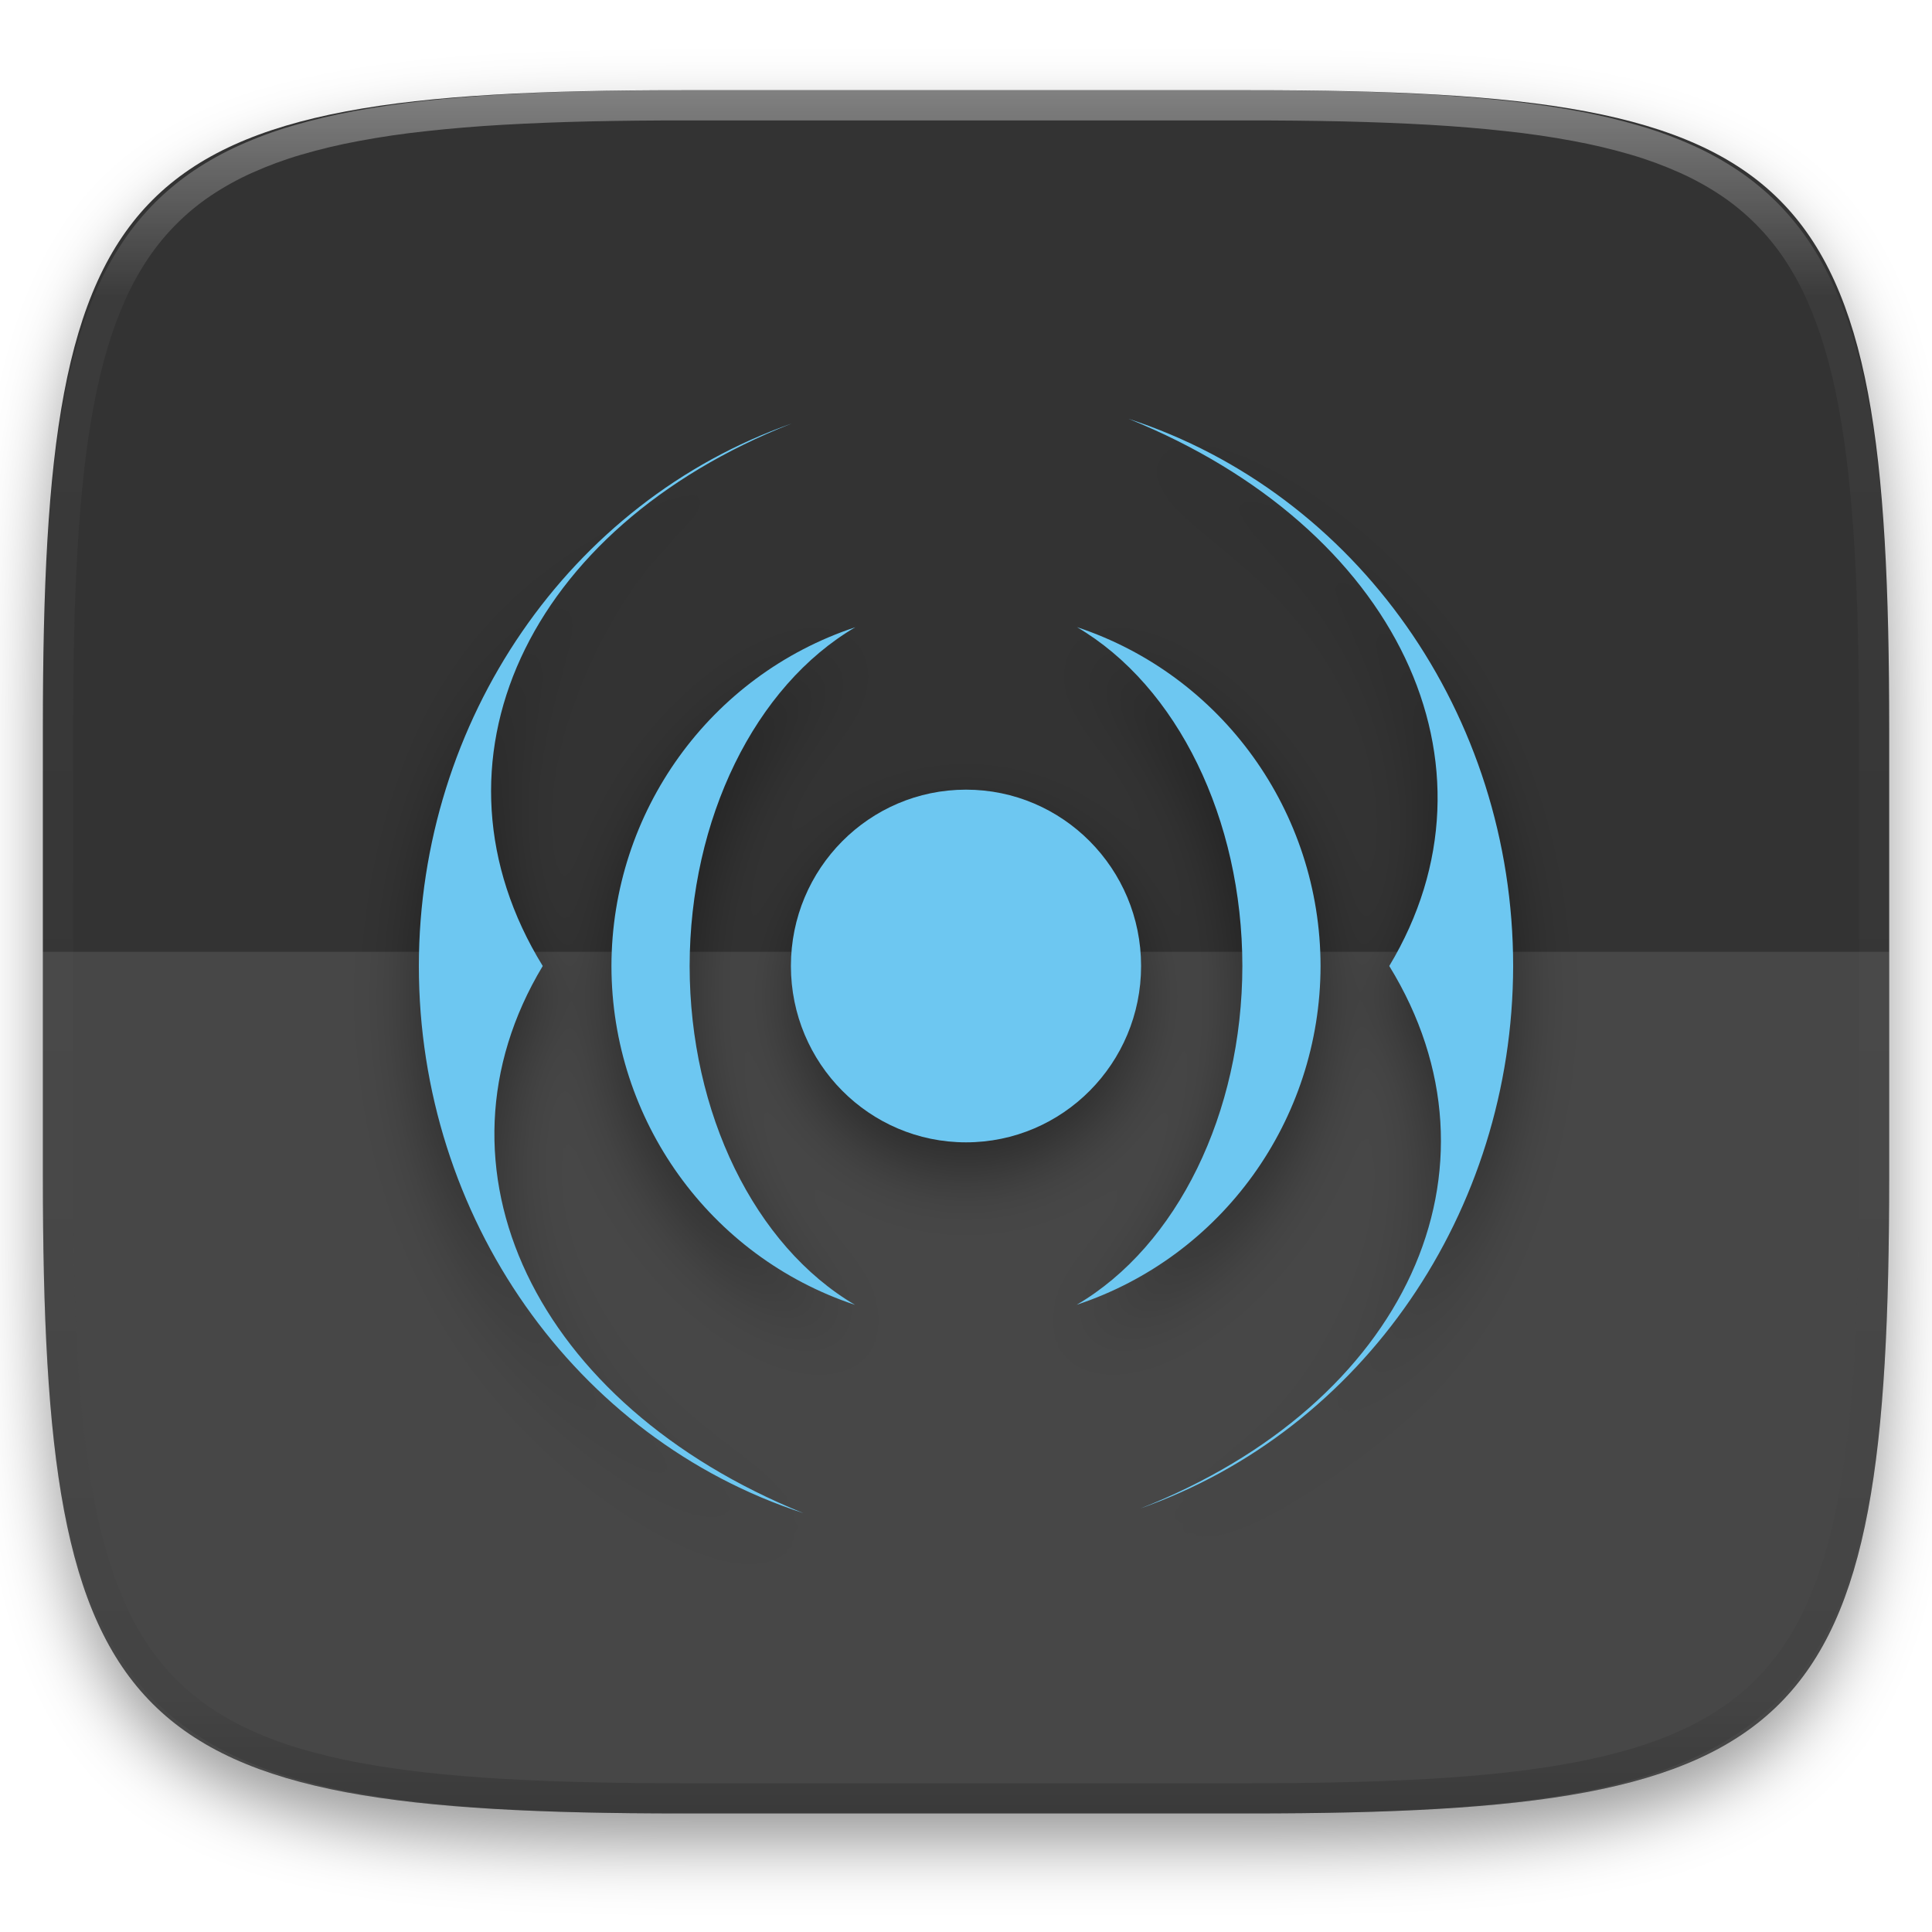
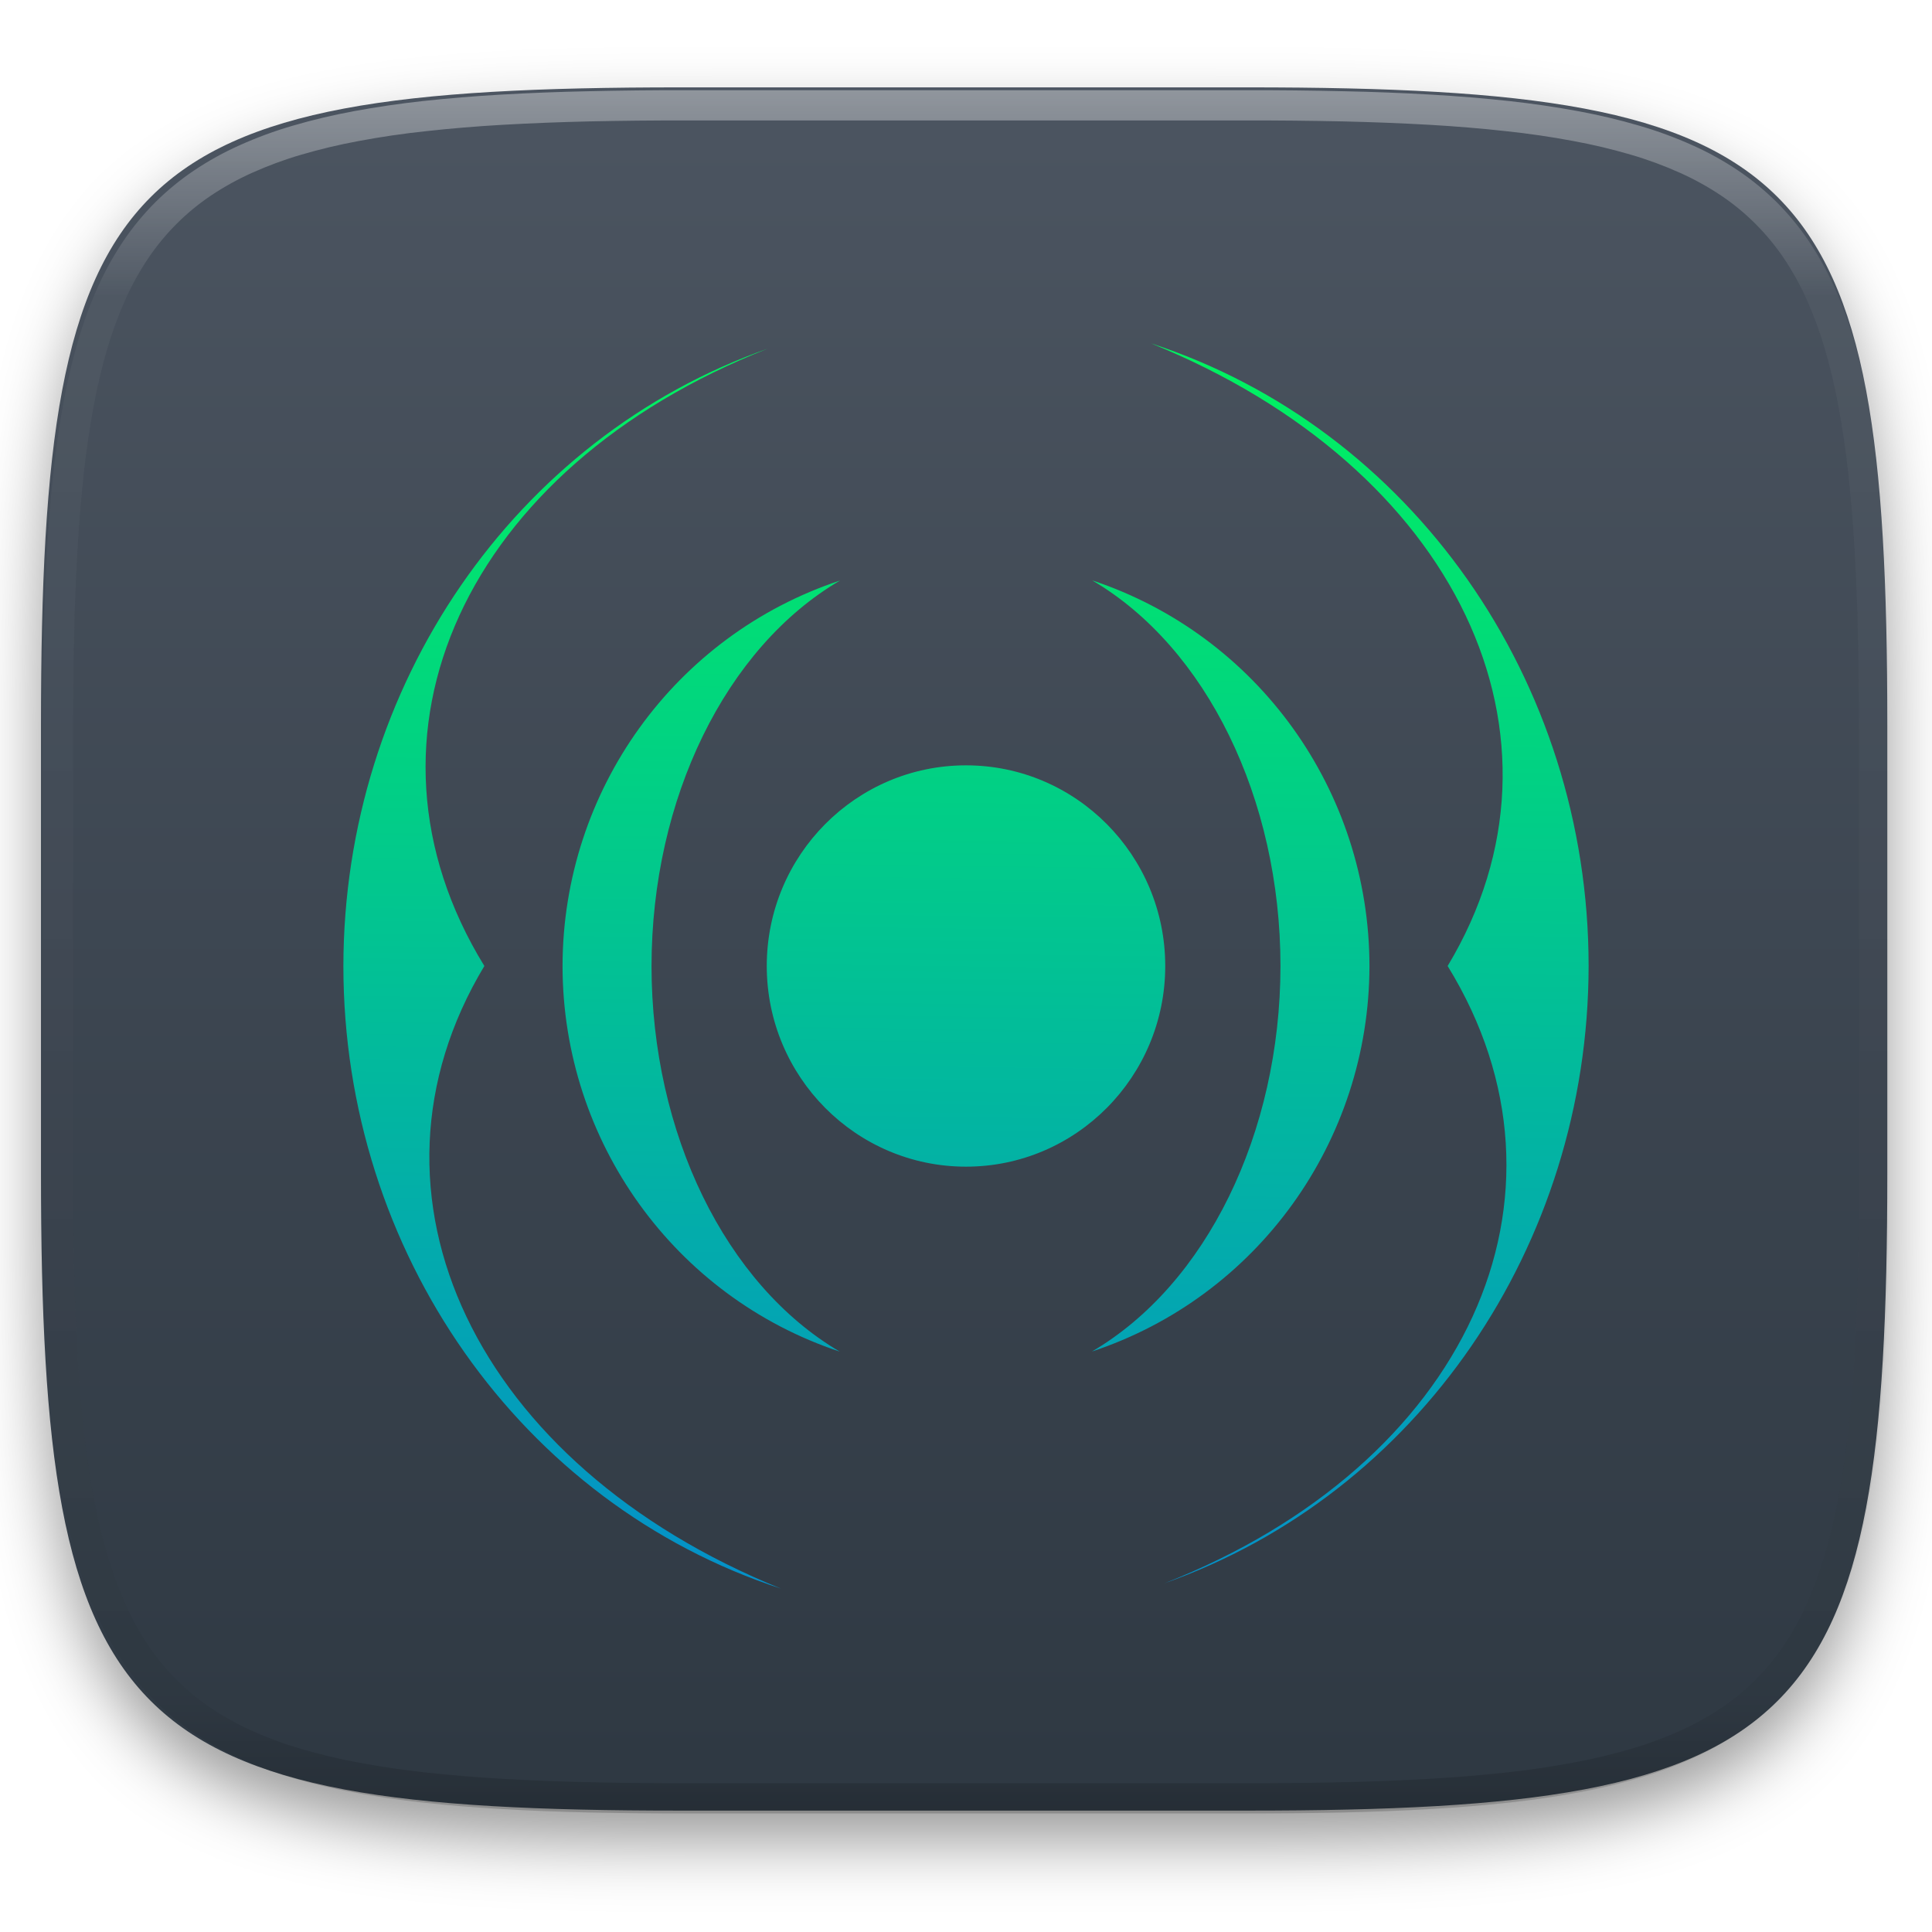
<svg xmlns="http://www.w3.org/2000/svg" style="isolation:isolate" viewBox="0 0 256 256" width="256" height="256">
  <defs>
-     <filter id="SQ6jnASsogUlqM65i5BRK2Ph0NQsAxHD" x="-200%" y="-200%" width="400%" height="400%" filterUnits="objectBoundingBox" color-interpolation-filters="sRGB">
+     <filter id="hDgSGbiqYSmU1DaKobXXa40wBBPcAi3p" x="-200%" y="-200%" width="400%" height="400%" filterUnits="objectBoundingBox" color-interpolation-filters="sRGB">
      <feGaussianBlur in="SourceGraphic" stdDeviation="4.294" />
      <feOffset dx="0" dy="4" result="pf_100_offsetBlur" />
      <feFlood flood-color="#000000" flood-opacity="0.4" />
      <feComposite in2="pf_100_offsetBlur" operator="in" result="pf_100_dropShadow" />
      <feBlend in="SourceGraphic" in2="pf_100_dropShadow" mode="normal" />
    </filter>
  </defs>
-   <g filter="url(#SQ6jnASsogUlqM65i5BRK2Ph0NQsAxHD)">
-     <path d=" M 165.689 11.95 C 239.745 11.95 250.328 22.507 250.328 96.494 L 250.328 155.745 C 250.328 229.731 239.745 240.288 165.689 240.288 L 90.319 240.288 C 16.264 240.288 5.68 229.731 5.68 155.745 L 5.68 96.494 C 5.68 22.507 16.264 11.95 90.319 11.95 L 165.689 11.95 L 165.689 11.95 Z " id="Path" fill="rgb(51,51,51)" />
+   <g filter="url(#hDgSGbiqYSmU1DaKobXXa40wBBPcAi3p)">
+     <linearGradient id="_lgradient_121" x1="0" y1="0" x2="-1.8369701987210297e-16" y2="1" gradientTransform="matrix(244.648,0,0,228.338,5.43,11.577)" gradientUnits="userSpaceOnUse">
+       <stop offset="0%" stop-opacity="1" style="stop-color:rgb(76,85,97)" />
+       <stop offset="100%" stop-opacity="1" style="stop-color:rgb(46,56,66)" />
+     </linearGradient>
+     <path d=" M 165.439 11.577 C 239.495 11.577 250.078 22.134 250.078 96.12 L 250.078 155.371 C 250.078 229.358 239.495 239.915 165.439 239.915 L 90.069 239.915 C 16.014 239.915 5.43 229.358 5.43 155.371 L 5.43 96.12 C 5.43 22.134 16.014 11.577 90.069 11.577 L 165.439 11.577 Z " id="shape" fill="url(#_lgradient_121)" />
  </g>
-   <g opacity="0.1">
-     <path d=" M 5.676 126.116 L 5.676 155.742 C 5.676 229.728 16.26 240.285 90.315 240.285 L 165.685 240.285 C 239.74 240.285 250.324 229.728 250.324 155.742 L 250.324 126.116 L 5.676 126.116 L 5.676 126.116 Z " id="Path" fill="rgb(255,255,255)" />
-   </g>
-   <g id="Group" filter="url(#9EM7i6yO3yuplnih7CK5BeNcfF8oC2l4)">
-     <ellipse vector-effect="non-scaling-stroke" cx="128" cy="128" rx="23.2" ry="23.366" id="Ellipse" fill="rgb(109,199,241)" />
-     <path d=" M 142.702 83.099 C 156.01 90.914 164.61 108.534 164.619 128.002 C 164.6 147.476 155.985 165.09 142.667 172.89 C 161.926 166.516 174.953 148.419 174.98 128.002 C 174.964 107.588 161.952 89.487 142.702 83.099 L 142.702 83.099 Z  M 113.333 83.113 C 94.074 89.487 81.047 107.584 81.02 128.002 C 81.037 148.413 94.047 166.513 113.295 172.901 C 99.989 165.085 91.39 147.468 91.381 128.002 C 91.4 108.528 100.015 90.912 113.333 83.113 L 113.333 83.113 Z " id="Compound Path" fill="rgb(109,199,241)" />
-     <path d=" M 149.551 55.5 C 185.131 69.91 200.112 101.361 184.084 127.999 C 200.605 154.863 186.308 186.022 151.103 199.882 C 180.585 189.5 200.46 160.578 200.5 127.999 C 200.497 94.757 179.853 65.381 149.551 55.5 L 149.551 55.5 Z  M 104.895 56.12 C 75.415 66.501 55.541 95.422 55.5 127.999 C 55.503 161.243 76.149 190.62 106.453 200.5 C 70.87 186.091 55.888 154.639 71.916 127.999 C 55.397 101.137 69.692 69.979 104.895 56.12 L 104.895 56.12 Z " id="Compound Path" fill="rgb(109,199,241)" />
-   </g>
-   <defs>
-     <filter id="9EM7i6yO3yuplnih7CK5BeNcfF8oC2l4" x="-200%" y="-200%" width="400%" height="400%" filterUnits="objectBoundingBox" color-interpolation-filters="sRGB">
-       <feGaussianBlur in="SourceGraphic" stdDeviation="4.294" />
-       <feOffset dx="0" dy="4" result="pf_100_offsetBlur" />
-       <feFlood flood-color="#000000" flood-opacity="0.4" />
-       <feComposite in2="pf_100_offsetBlur" operator="in" result="pf_100_dropShadow" />
-       <feBlend in="SourceGraphic" in2="pf_100_dropShadow" mode="normal" />
-     </filter>
-   </defs>
  <g opacity="0.4">
-     <linearGradient id="_lgradient_297" x1="0.517" y1="0" x2="0.517" y2="1" gradientTransform="matrix(244.65,0,0,228.34,5.68,11.95)" gradientUnits="userSpaceOnUse">
+     <linearGradient id="_lgradient_122" x1="0.517" y1="0" x2="0.517" y2="1" gradientTransform="matrix(244.65,0,0,228.34,5.68,11.95)" gradientUnits="userSpaceOnUse">
      <stop offset="0%" stop-opacity="1" style="stop-color:rgb(255,255,255)" />
      <stop offset="12.5%" stop-opacity="0.098" style="stop-color:rgb(255,255,255)" />
      <stop offset="92.5%" stop-opacity="0.098" style="stop-color:rgb(0,0,0)" />
      <stop offset="100%" stop-opacity="0.498" style="stop-color:rgb(0,0,0)" />
    </linearGradient>
-     <path d=" M 165.068 11.951 C 169.396 11.941 173.724 11.991 178.052 12.089 C 181.927 12.167 185.803 12.315 189.678 12.541 C 193.131 12.737 196.583 13.022 200.026 13.395 C 203.085 13.73 206.144 14.181 209.174 14.741 C 211.889 15.243 214.574 15.881 217.22 16.657 C 219.62 17.355 221.971 18.219 224.243 19.241 C 226.358 20.184 228.384 21.304 230.302 22.591 C 232.142 23.829 233.863 25.244 235.437 26.806 C 237.001 28.378 238.417 30.088 239.656 31.925 C 240.945 33.841 242.066 35.865 243.02 37.967 C 244.043 40.247 244.909 42.585 245.617 44.972 C 246.394 47.615 247.034 50.297 247.535 53.009 C 248.096 56.035 248.548 59.081 248.883 62.136 C 249.257 65.575 249.542 69.014 249.739 72.462 C 249.965 76.323 250.112 80.194 250.201 84.055 C 250.289 88.378 250.339 92.701 250.329 97.014 L 250.329 155.226 C 250.339 159.549 250.289 163.862 250.201 168.185 C 250.112 172.056 249.965 175.917 249.739 179.778 C 249.542 183.226 249.257 186.675 248.883 190.104 C 248.548 193.159 248.096 196.215 247.535 199.241 C 247.034 201.943 246.394 204.625 245.617 207.268 C 244.909 209.655 244.043 212.003 243.02 214.273 C 242.066 216.385 240.945 218.399 239.656 220.315 C 238.417 222.152 237.001 223.872 235.437 225.434 C 233.863 226.996 232.142 228.411 230.302 229.649 C 228.384 230.936 226.358 232.056 224.243 232.999 C 221.971 234.021 219.62 234.885 217.22 235.593 C 214.574 236.369 211.889 237.007 209.174 237.499 C 206.144 238.068 203.085 238.51 200.026 238.845 C 196.583 239.218 193.131 239.503 189.678 239.699 C 185.803 239.925 181.927 240.073 178.052 240.161 C 173.724 240.249 169.396 240.299 165.068 240.289 L 90.942 240.289 C 86.614 240.299 82.286 240.249 77.958 240.161 C 74.083 240.073 70.207 239.925 66.332 239.699 C 62.879 239.503 59.427 239.218 55.984 238.845 C 52.925 238.51 49.866 238.068 46.836 237.499 C 44.121 237.007 41.436 236.369 38.79 235.593 C 36.39 234.885 34.039 234.021 31.767 232.999 C 29.652 232.056 27.626 230.936 25.708 229.649 C 23.868 228.411 22.147 226.996 20.573 225.434 C 19.009 223.872 17.593 222.152 16.354 220.315 C 15.065 218.399 13.944 216.385 12.99 214.273 C 11.967 212.003 11.101 209.655 10.393 207.268 C 9.616 204.625 8.976 201.943 8.475 199.241 C 7.914 196.215 7.462 193.159 7.127 190.104 C 6.753 186.675 6.468 183.226 6.271 179.778 C 6.045 175.917 5.898 172.056 5.809 168.185 C 5.721 163.862 5.671 159.549 5.681 155.226 L 5.681 97.014 C 5.671 92.701 5.721 88.378 5.809 84.055 C 5.898 80.194 6.045 76.323 6.271 72.462 C 6.468 69.014 6.753 65.575 7.127 62.136 C 7.462 59.081 7.914 56.035 8.475 53.009 C 8.976 50.297 9.616 47.615 10.393 44.972 C 11.101 42.585 11.967 40.247 12.99 37.967 C 13.944 35.865 15.065 33.841 16.354 31.925 C 17.593 30.088 19.009 28.378 20.573 26.806 C 22.147 25.244 23.868 23.829 25.708 22.591 C 27.626 21.304 29.652 20.184 31.767 19.241 C 34.039 18.219 36.39 17.355 38.79 16.657 C 41.436 15.881 44.121 15.243 46.836 14.741 C 49.866 14.181 52.925 13.73 55.984 13.395 C 59.427 13.022 62.879 12.737 66.332 12.541 C 70.207 12.315 74.083 12.167 77.958 12.089 C 82.286 11.991 86.614 11.941 90.942 11.951 L 165.068 11.951 Z  M 165.078 15.96 C 169.376 15.95 173.675 15.999 177.973 16.087 C 181.8 16.176 185.626 16.323 189.452 16.539 C 192.836 16.736 196.219 17.011 199.583 17.384 C 202.554 17.699 205.515 18.131 208.446 18.681 C 211.023 19.153 213.58 19.762 216.099 20.499 C 218.322 21.147 220.495 21.953 222.6 22.896 C 224.509 23.751 226.338 24.763 228.069 25.922 C 229.692 27.013 231.207 28.26 232.594 29.646 C 233.981 31.031 235.23 32.544 236.332 34.165 C 237.492 35.894 238.506 37.712 239.361 39.608 C 240.306 41.72 241.112 43.892 241.761 46.102 C 242.509 48.617 243.109 51.162 243.591 53.736 C 244.132 56.664 244.565 59.611 244.889 62.578 C 245.263 65.938 245.539 69.308 245.735 72.688 C 245.952 76.51 246.109 80.322 246.188 84.144 C 246.276 88.437 246.325 92.721 246.325 97.014 C 246.325 97.014 246.325 97.014 246.325 97.014 L 246.325 155.226 C 246.325 155.226 246.325 155.226 246.325 155.226 C 246.325 159.519 246.276 163.803 246.188 168.096 C 246.109 171.918 245.952 175.74 245.735 179.552 C 245.539 182.932 245.263 186.302 244.889 189.672 C 244.565 192.629 244.132 195.576 243.591 198.504 C 243.109 201.078 242.509 203.623 241.761 206.138 C 241.112 208.358 240.306 210.52 239.361 212.632 C 238.506 214.528 237.492 216.356 236.332 218.075 C 235.23 219.706 233.981 221.219 232.594 222.604 C 231.207 223.98 229.692 225.227 228.069 226.318 C 226.338 227.477 224.509 228.489 222.6 229.344 C 220.495 230.297 218.322 231.093 216.099 231.741 C 213.58 232.478 211.023 233.087 208.446 233.559 C 205.515 234.109 202.554 234.541 199.583 234.865 C 196.219 235.229 192.836 235.514 189.452 235.701 C 185.626 235.917 181.8 236.074 177.973 236.153 C 173.675 236.251 169.376 236.29 165.078 236.29 C 165.078 236.29 165.078 236.29 165.068 236.29 L 90.942 236.29 C 90.932 236.29 90.932 236.29 90.932 236.29 C 86.634 236.29 82.335 236.251 78.037 236.153 C 74.21 236.074 70.384 235.917 66.558 235.701 C 63.174 235.514 59.791 235.229 56.427 234.865 C 53.456 234.541 50.495 234.109 47.564 233.559 C 44.987 233.087 42.43 232.478 39.911 231.741 C 37.688 231.093 35.515 230.297 33.41 229.344 C 31.501 228.489 29.672 227.477 27.941 226.318 C 26.318 225.227 24.803 223.98 23.416 222.604 C 22.029 221.219 20.78 219.706 19.678 218.075 C 18.518 216.356 17.504 214.528 16.649 212.632 C 15.704 210.52 14.898 208.358 14.249 206.138 C 13.501 203.623 12.901 201.078 12.419 198.504 C 11.878 195.576 11.445 192.629 11.121 189.672 C 10.747 186.302 10.472 182.932 10.275 179.552 C 10.058 175.74 9.901 171.918 9.822 168.096 C 9.734 163.803 9.685 159.519 9.685 155.226 C 9.685 155.226 9.685 155.226 9.685 155.226 L 9.685 97.014 C 9.685 97.014 9.685 97.014 9.685 97.014 C 9.685 92.721 9.734 88.437 9.822 84.144 C 9.901 80.322 10.058 76.51 10.275 72.688 C 10.472 69.308 10.747 65.938 11.121 62.578 C 11.445 59.611 11.878 56.664 12.419 53.736 C 12.901 51.162 13.501 48.617 14.249 46.102 C 14.898 43.892 15.704 41.72 16.649 39.608 C 17.504 37.712 18.518 35.894 19.678 34.165 C 20.78 32.544 22.029 31.031 23.416 29.646 C 24.803 28.26 26.318 27.013 27.941 25.922 C 29.672 24.763 31.501 23.751 33.41 22.896 C 35.515 21.953 37.688 21.147 39.911 20.499 C 42.43 19.762 44.987 19.153 47.564 18.681 C 50.495 18.131 53.456 17.699 56.427 17.384 C 59.791 17.011 63.174 16.736 66.558 16.539 C 70.384 16.323 74.21 16.176 78.037 16.087 C 82.335 15.999 86.634 15.95 90.932 15.96 C 90.932 15.96 90.932 15.96 90.942 15.96 L 165.068 15.96 C 165.078 15.96 165.078 15.96 165.078 15.96 Z " fill-rule="evenodd" id="highlight" fill="url(#_lgradient_297)" />
+     <path d=" M 165.068 11.951 C 169.396 11.941 173.724 11.991 178.052 12.089 C 181.927 12.167 185.803 12.315 189.678 12.541 C 193.131 12.737 196.583 13.022 200.026 13.395 C 203.085 13.73 206.144 14.181 209.174 14.741 C 211.889 15.243 214.574 15.881 217.22 16.657 C 219.62 17.355 221.971 18.219 224.243 19.241 C 226.358 20.184 228.384 21.304 230.302 22.591 C 232.142 23.829 233.863 25.244 235.437 26.806 C 237.001 28.378 238.417 30.088 239.656 31.925 C 240.945 33.841 242.066 35.865 243.02 37.967 C 244.043 40.247 244.909 42.585 245.617 44.972 C 246.394 47.615 247.034 50.297 247.535 53.009 C 248.096 56.035 248.548 59.081 248.883 62.136 C 249.257 65.575 249.542 69.014 249.739 72.462 C 249.965 76.323 250.112 80.194 250.201 84.055 C 250.289 88.378 250.339 92.701 250.329 97.014 L 250.329 155.226 C 250.339 159.549 250.289 163.862 250.201 168.185 C 250.112 172.056 249.965 175.917 249.739 179.778 C 249.542 183.226 249.257 186.675 248.883 190.104 C 248.548 193.159 248.096 196.215 247.535 199.241 C 247.034 201.943 246.394 204.625 245.617 207.268 C 244.909 209.655 244.043 212.003 243.02 214.273 C 242.066 216.385 240.945 218.399 239.656 220.315 C 238.417 222.152 237.001 223.872 235.437 225.434 C 233.863 226.996 232.142 228.411 230.302 229.649 C 228.384 230.936 226.358 232.056 224.243 232.999 C 221.971 234.021 219.62 234.885 217.22 235.593 C 214.574 236.369 211.889 237.007 209.174 237.499 C 206.144 238.068 203.085 238.51 200.026 238.845 C 196.583 239.218 193.131 239.503 189.678 239.699 C 185.803 239.925 181.927 240.073 178.052 240.161 C 173.724 240.249 169.396 240.299 165.068 240.289 L 90.942 240.289 C 86.614 240.299 82.286 240.249 77.958 240.161 C 74.083 240.073 70.207 239.925 66.332 239.699 C 62.879 239.503 59.427 239.218 55.984 238.845 C 52.925 238.51 49.866 238.068 46.836 237.499 C 44.121 237.007 41.436 236.369 38.79 235.593 C 36.39 234.885 34.039 234.021 31.767 232.999 C 29.652 232.056 27.626 230.936 25.708 229.649 C 23.868 228.411 22.147 226.996 20.573 225.434 C 19.009 223.872 17.593 222.152 16.354 220.315 C 15.065 218.399 13.944 216.385 12.99 214.273 C 11.967 212.003 11.101 209.655 10.393 207.268 C 9.616 204.625 8.976 201.943 8.475 199.241 C 7.914 196.215 7.462 193.159 7.127 190.104 C 6.753 186.675 6.468 183.226 6.271 179.778 C 6.045 175.917 5.898 172.056 5.809 168.185 C 5.721 163.862 5.671 159.549 5.681 155.226 L 5.681 97.014 C 5.671 92.701 5.721 88.378 5.809 84.055 C 5.898 80.194 6.045 76.323 6.271 72.462 C 6.468 69.014 6.753 65.575 7.127 62.136 C 7.462 59.081 7.914 56.035 8.475 53.009 C 8.976 50.297 9.616 47.615 10.393 44.972 C 11.101 42.585 11.967 40.247 12.99 37.967 C 13.944 35.865 15.065 33.841 16.354 31.925 C 17.593 30.088 19.009 28.378 20.573 26.806 C 22.147 25.244 23.868 23.829 25.708 22.591 C 27.626 21.304 29.652 20.184 31.767 19.241 C 34.039 18.219 36.39 17.355 38.79 16.657 C 41.436 15.881 44.121 15.243 46.836 14.741 C 49.866 14.181 52.925 13.73 55.984 13.395 C 59.427 13.022 62.879 12.737 66.332 12.541 C 70.207 12.315 74.083 12.167 77.958 12.089 C 82.286 11.991 86.614 11.941 90.942 11.951 L 165.068 11.951 Z  M 165.078 15.96 C 169.376 15.95 173.675 15.999 177.973 16.087 C 181.8 16.176 185.626 16.323 189.452 16.539 C 192.836 16.736 196.219 17.011 199.583 17.384 C 202.554 17.699 205.515 18.131 208.446 18.681 C 211.023 19.153 213.58 19.762 216.099 20.499 C 218.322 21.147 220.495 21.953 222.6 22.896 C 224.509 23.751 226.338 24.763 228.069 25.922 C 229.692 27.013 231.207 28.26 232.594 29.646 C 233.981 31.031 235.23 32.544 236.332 34.165 C 237.492 35.894 238.506 37.712 239.361 39.608 C 240.306 41.72 241.112 43.892 241.761 46.102 C 242.509 48.617 243.109 51.162 243.591 53.736 C 244.132 56.664 244.565 59.611 244.889 62.578 C 245.263 65.938 245.539 69.308 245.735 72.688 C 245.952 76.51 246.109 80.322 246.188 84.144 C 246.276 88.437 246.325 92.721 246.325 97.014 C 246.325 97.014 246.325 97.014 246.325 97.014 L 246.325 155.226 C 246.325 155.226 246.325 155.226 246.325 155.226 C 246.325 159.519 246.276 163.803 246.188 168.096 C 246.109 171.918 245.952 175.74 245.735 179.552 C 245.539 182.932 245.263 186.302 244.889 189.672 C 244.565 192.629 244.132 195.576 243.591 198.504 C 243.109 201.078 242.509 203.623 241.761 206.138 C 241.112 208.358 240.306 210.52 239.361 212.632 C 238.506 214.528 237.492 216.356 236.332 218.075 C 235.23 219.706 233.981 221.219 232.594 222.604 C 231.207 223.98 229.692 225.227 228.069 226.318 C 226.338 227.477 224.509 228.489 222.6 229.344 C 220.495 230.297 218.322 231.093 216.099 231.741 C 213.58 232.478 211.023 233.087 208.446 233.559 C 205.515 234.109 202.554 234.541 199.583 234.865 C 196.219 235.229 192.836 235.514 189.452 235.701 C 185.626 235.917 181.8 236.074 177.973 236.153 C 173.675 236.251 169.376 236.29 165.078 236.29 C 165.078 236.29 165.078 236.29 165.068 236.29 L 90.942 236.29 C 90.932 236.29 90.932 236.29 90.932 236.29 C 86.634 236.29 82.335 236.251 78.037 236.153 C 74.21 236.074 70.384 235.917 66.558 235.701 C 63.174 235.514 59.791 235.229 56.427 234.865 C 53.456 234.541 50.495 234.109 47.564 233.559 C 44.987 233.087 42.43 232.478 39.911 231.741 C 37.688 231.093 35.515 230.297 33.41 229.344 C 31.501 228.489 29.672 227.477 27.941 226.318 C 26.318 225.227 24.803 223.98 23.416 222.604 C 22.029 221.219 20.78 219.706 19.678 218.075 C 18.518 216.356 17.504 214.528 16.649 212.632 C 15.704 210.52 14.898 208.358 14.249 206.138 C 13.501 203.623 12.901 201.078 12.419 198.504 C 11.878 195.576 11.445 192.629 11.121 189.672 C 10.747 186.302 10.472 182.932 10.275 179.552 C 10.058 175.74 9.901 171.918 9.822 168.096 C 9.734 163.803 9.685 159.519 9.685 155.226 C 9.685 155.226 9.685 155.226 9.685 155.226 L 9.685 97.014 C 9.685 97.014 9.685 97.014 9.685 97.014 C 9.685 92.721 9.734 88.437 9.822 84.144 C 9.901 80.322 10.058 76.51 10.275 72.688 C 10.472 69.308 10.747 65.938 11.121 62.578 C 11.445 59.611 11.878 56.664 12.419 53.736 C 12.901 51.162 13.501 48.617 14.249 46.102 C 14.898 43.892 15.704 41.72 16.649 39.608 C 17.504 37.712 18.518 35.894 19.678 34.165 C 20.78 32.544 22.029 31.031 23.416 29.646 C 24.803 28.26 26.318 27.013 27.941 25.922 C 29.672 24.763 31.501 23.751 33.41 22.896 C 35.515 21.953 37.688 21.147 39.911 20.499 C 42.43 19.762 44.987 19.153 47.564 18.681 C 50.495 18.131 53.456 17.699 56.427 17.384 C 59.791 17.011 63.174 16.736 66.558 16.539 C 70.384 16.323 74.21 16.176 78.037 16.087 C 82.335 15.999 86.634 15.95 90.932 15.96 C 90.932 15.96 90.932 15.96 90.942 15.96 L 165.068 15.96 C 165.078 15.96 165.078 15.96 165.078 15.96 Z " fill-rule="evenodd" id="highlight" fill="url(#_lgradient_122)" />
  </g>
+   <linearGradient id="_lgradient_123" x1="1.7241381034482583e-9" y1="-2.724138203448301e-8" x2="-0.017" y2="1.272" gradientTransform="matrix(165,0,0,165,45.5,45.5)" gradientUnits="userSpaceOnUse">
+     <stop offset="0%" stop-opacity="1" style="stop-color:rgb(0,242,96)" />
+     <stop offset="100%" stop-opacity="1" style="stop-color:rgb(5,117,230)" />
+   </linearGradient>
+   <path d=" M 101.6 128 C 101.6 113.325 113.429 101.411 128 101.411 C 142.571 101.411 154.4 113.325 154.4 128 C 154.4 142.675 142.571 154.589 128 154.589 C 113.429 154.589 101.6 142.675 101.6 128 L 101.6 128 Z  M 144.73 76.906 C 159.873 85.799 169.66 105.849 169.67 128.002 C 169.648 150.162 159.845 170.206 144.69 179.082 C 166.605 171.829 181.429 151.235 181.46 128.002 C 181.442 104.773 166.635 84.175 144.73 76.906 L 144.73 76.906 L 144.73 76.906 L 144.73 76.906 Z  M 111.31 76.922 C 89.395 84.175 74.571 104.768 74.54 128.002 C 74.559 151.229 89.364 171.825 111.267 179.094 C 96.125 170.2 86.34 150.153 86.33 128.002 C 86.352 105.842 96.155 85.796 111.31 76.922 L 111.31 76.922 L 111.31 76.922 L 111.31 76.922 Z  M 152.524 45.5 C 193.011 61.898 210.058 97.687 191.82 127.999 C 210.619 158.568 194.35 194.025 154.29 209.797 C 187.838 197.983 210.454 165.072 210.5 127.999 C 210.497 90.172 187.005 56.744 152.524 45.5 L 152.524 45.5 L 152.524 45.5 Z  M 101.708 46.206 C 68.162 58.018 45.547 90.928 45.5 127.999 C 45.503 165.828 68.997 199.257 103.481 210.5 C 62.99 194.104 45.942 158.313 64.18 127.999 C 45.383 97.432 61.65 61.976 101.708 46.206 L 101.708 46.206 L 101.708 46.206 Z " fill-rule="evenodd" id="Compound Path" fill="url(#_lgradient_123)" />
</svg>
